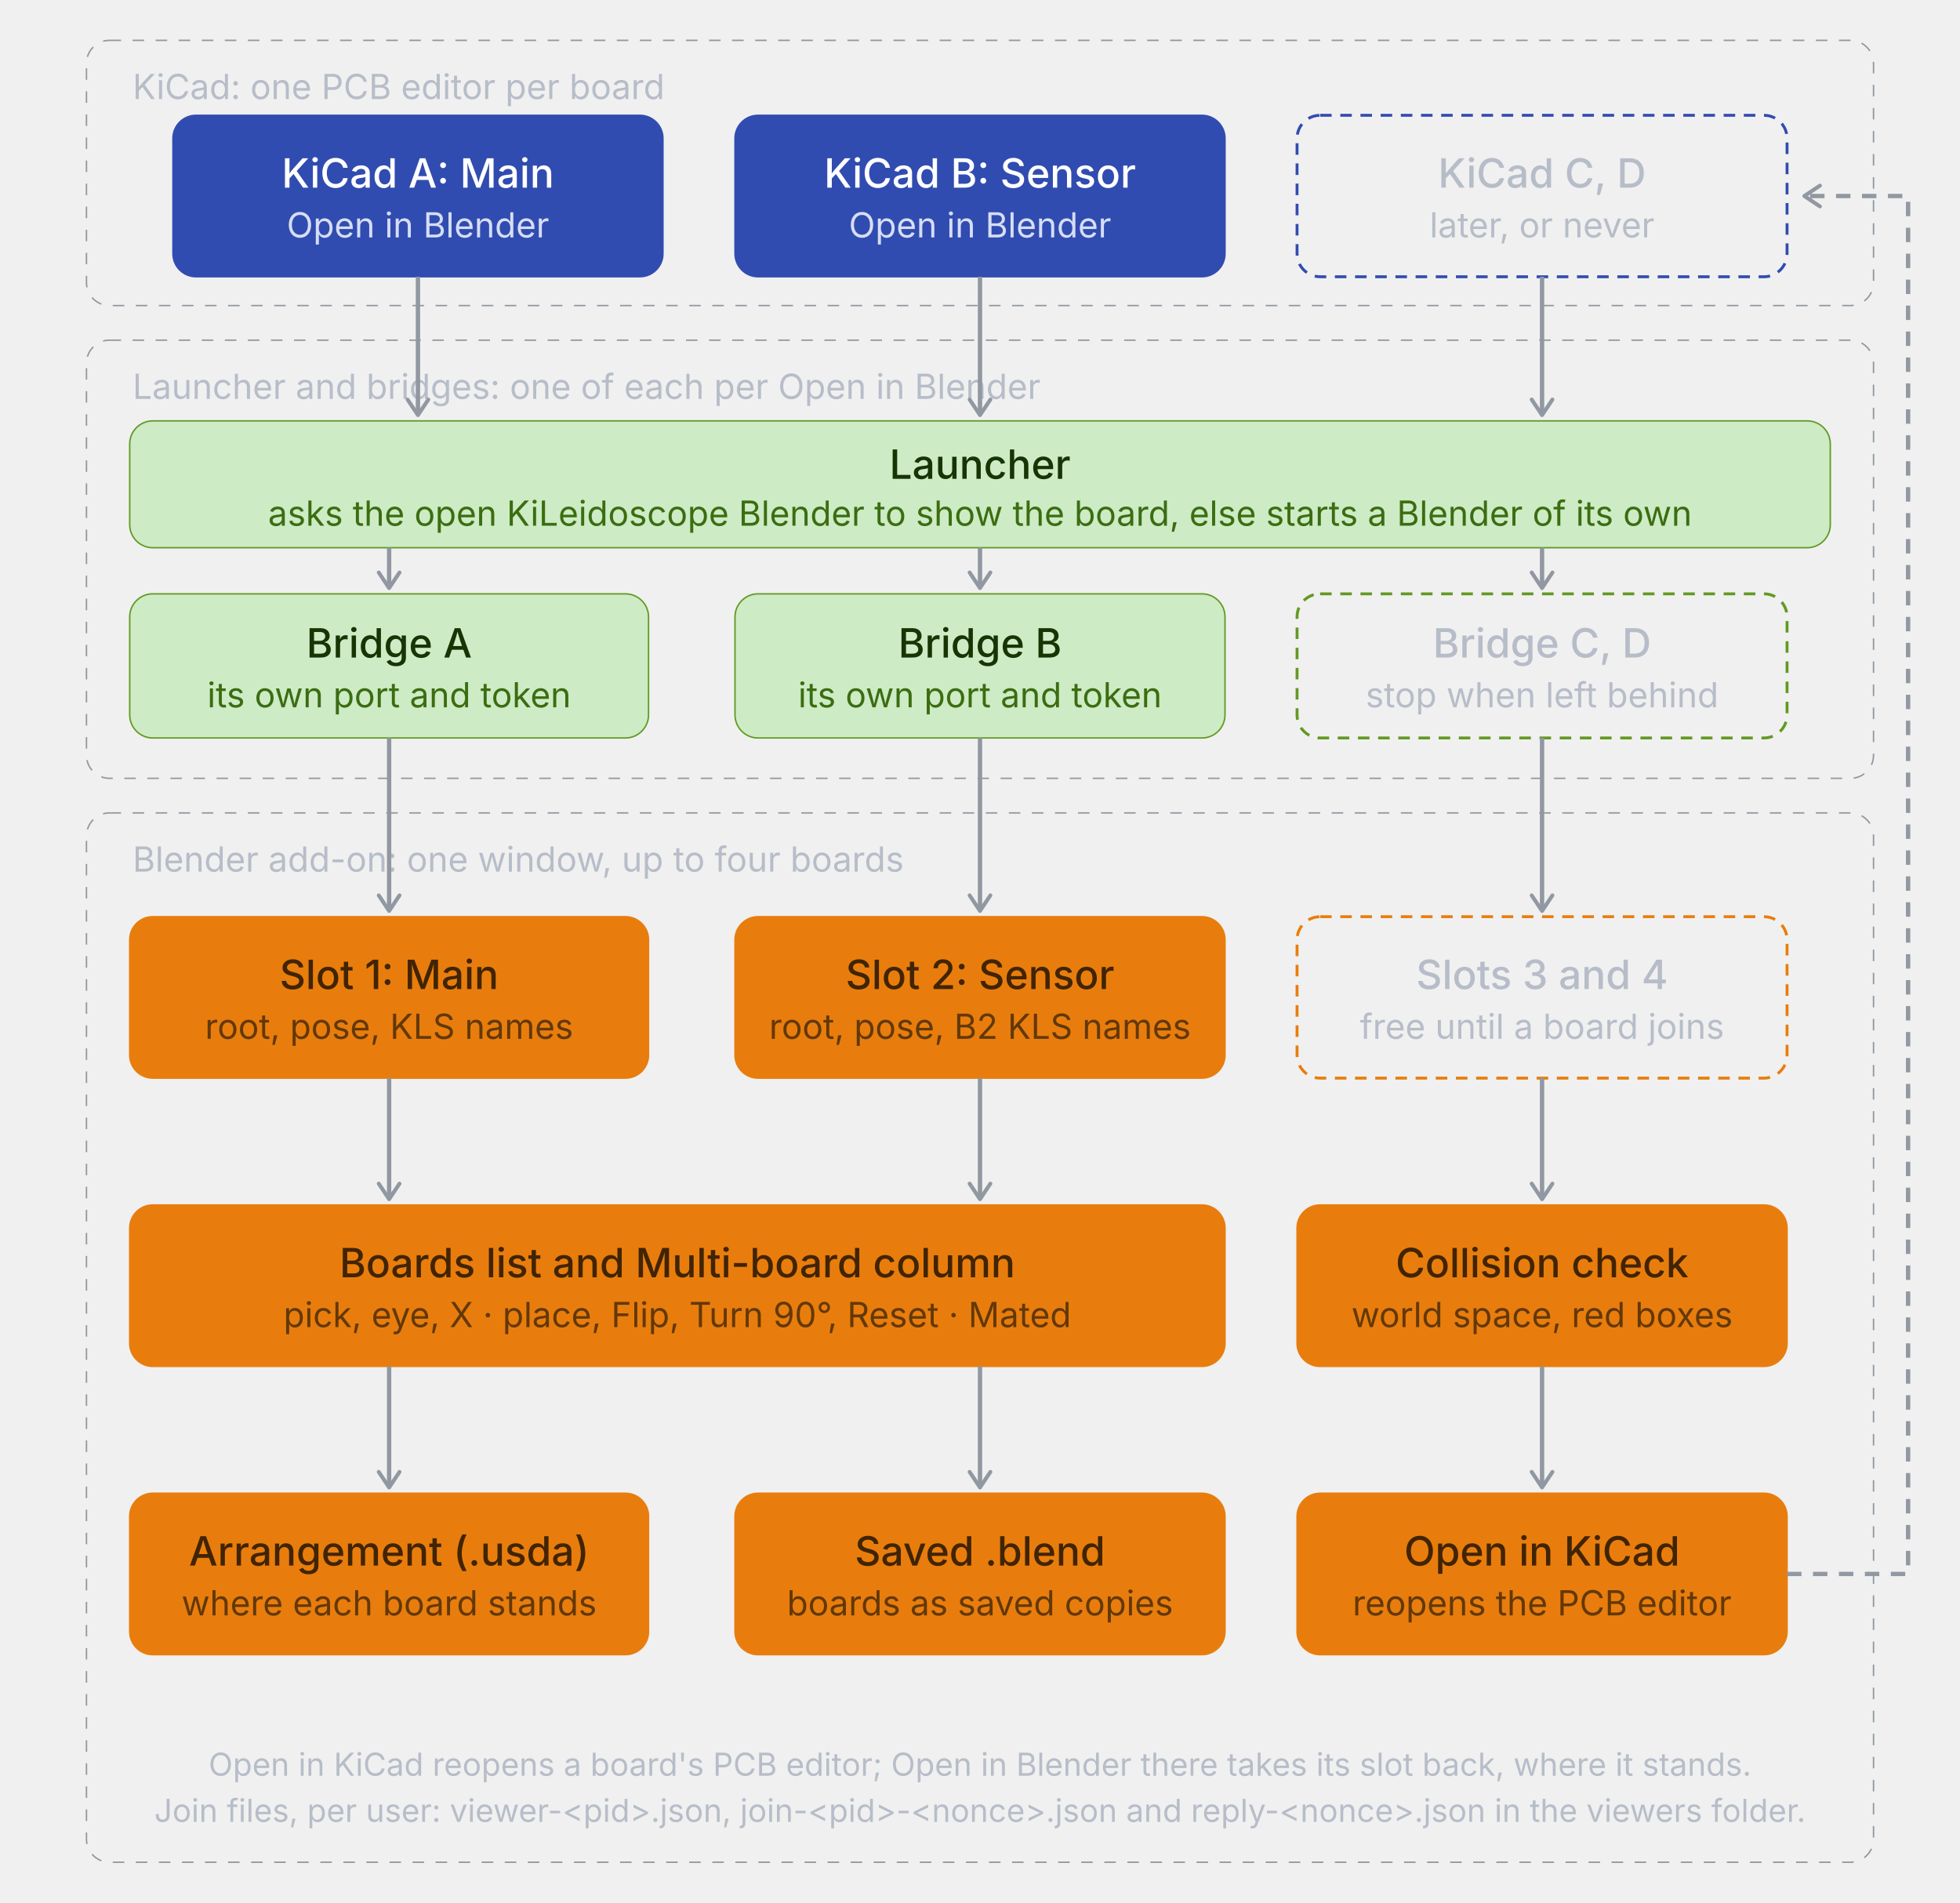
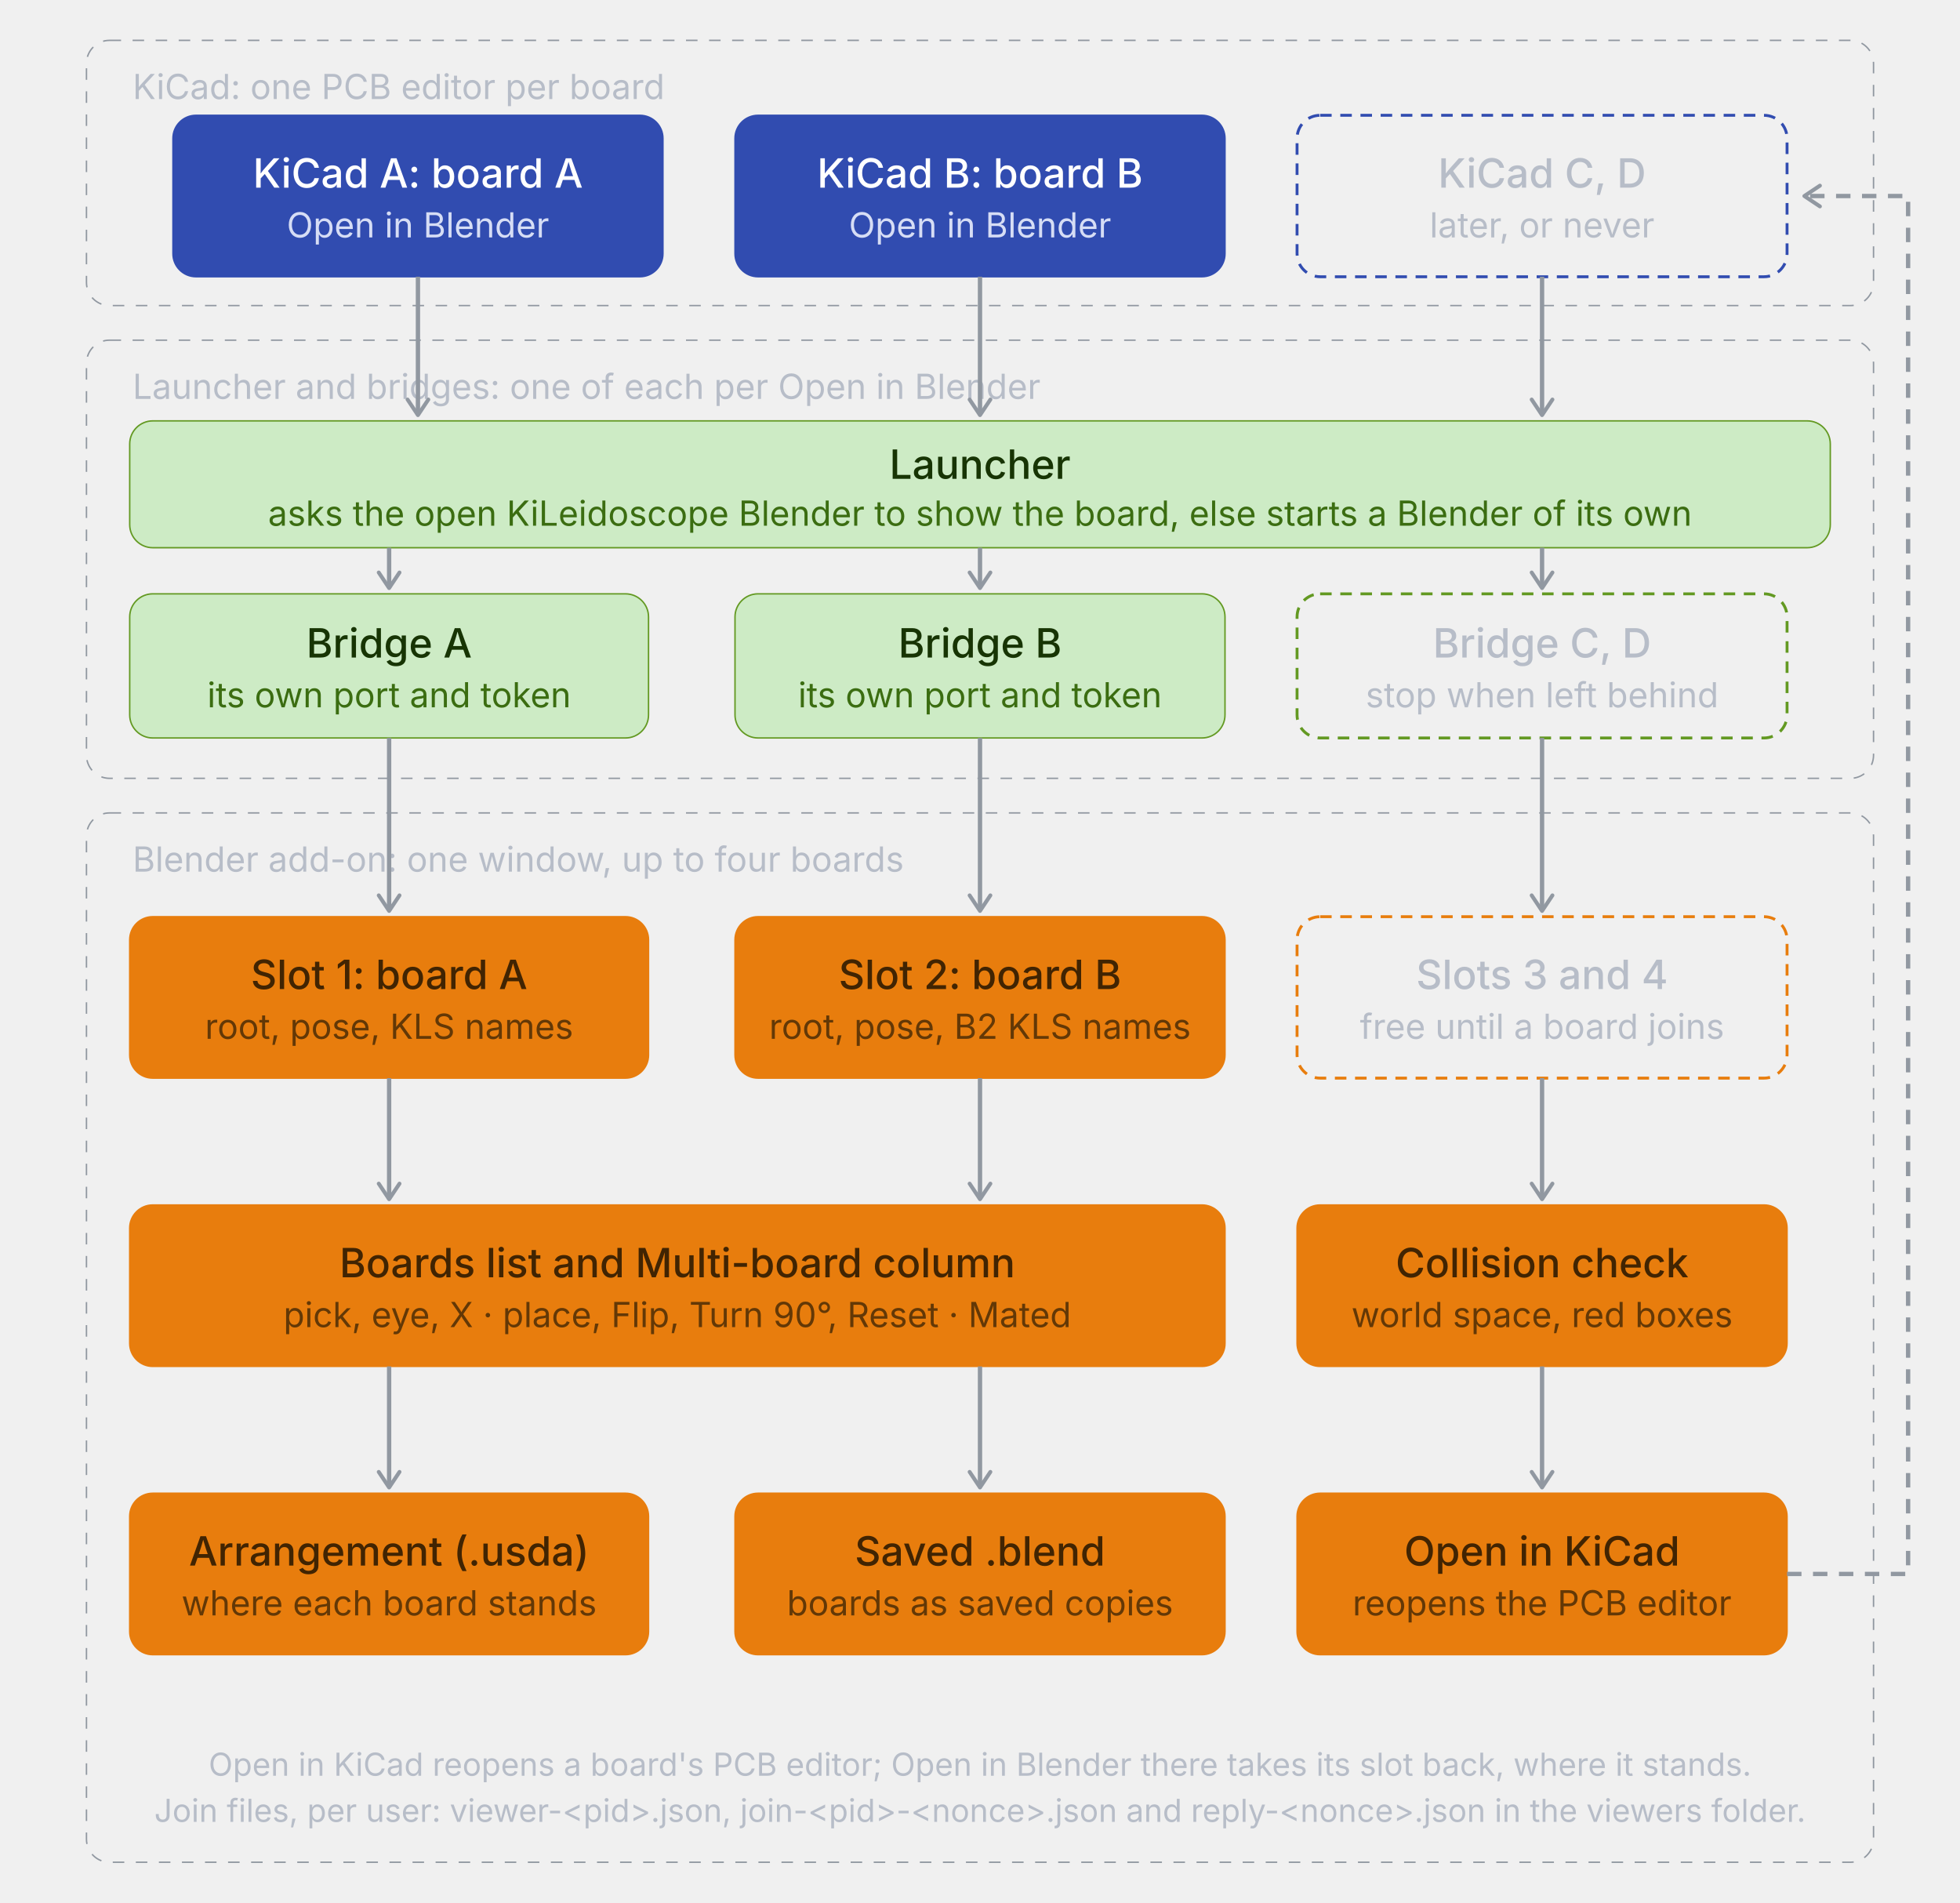
<svg xmlns="http://www.w3.org/2000/svg" width="680" height="660" viewBox="0 0 680 660" role="img">
  <defs>
    <marker id="arrow" viewBox="0 0 10 10" refX="8" refY="5" markerWidth="6" markerHeight="6" orient="auto-start-reverse">
      <path d="M2 1L8 5L2 9" fill="none" stroke="context-stroke" stroke-width="1.5" stroke-linecap="round" stroke-linejoin="round" />
    </marker>
    <style>
text { font-family: "Segoe UI", "Inter", "Helvetica Neue", Arial, sans-serif; dominant-baseline: central; }
.th { font-size: 14px; font-weight: 500; }
.ts { font-size: 12px; font-weight: 400; }
.tx { font-size: 11px; font-weight: 400; }
.lbl { fill: #B7BDC8; }
.arr { stroke: #9198A1; stroke-width: 1.5; fill: none; }
.back { stroke: #9198A1; stroke-width: 1.5; fill: none; stroke-dasharray: 5 4; }
.group { stroke: #9198A1; stroke-width: 0.5; stroke-dasharray: 4 4; fill: none; }
.later { stroke-width: 1; stroke-dasharray: 4 3; fill: none; }
</style>
  </defs>
  <rect x="30" y="14" width="620" height="92" rx="8" class="group" />
  <text class="ts lbl" x="46" y="30">KiCad: one PCB editor per board</text>
  <rect x="30" y="118" width="620" height="152" rx="8" class="group" />
  <text class="ts lbl" x="46" y="134">Launcher and bridges: one of each per Open in Blender</text>
  <rect x="30" y="282" width="620" height="364" rx="8" class="group" />
  <text class="ts lbl" x="46" y="298">Blender add-on: one window, up to four boards</text>
  <rect x="60" y="40" width="170" height="56" rx="8" fill="#314CB0" stroke="#314CB0" stroke-width="0.5" />
-   <text class="th" x="145" y="60" text-anchor="middle" fill="#FFFFFF">KiCad A: Main</text>
+   <text class="th" x="145" y="60" text-anchor="middle" fill="#FFFFFF">KiCad A: board A</text>
  <text class="ts" x="145" y="78" text-anchor="middle" fill="#D6DDF5">Open in Blender</text>
  <rect x="255" y="40" width="170" height="56" rx="8" fill="#314CB0" stroke="#314CB0" stroke-width="0.5" />
-   <text class="th" x="340" y="60" text-anchor="middle" fill="#FFFFFF">KiCad B: Sensor</text>
+   <text class="th" x="340" y="60" text-anchor="middle" fill="#FFFFFF">KiCad B: board B</text>
  <text class="ts" x="340" y="78" text-anchor="middle" fill="#D6DDF5">Open in Blender</text>
  <rect x="450" y="40" width="170" height="56" rx="8" stroke="#314CB0" class="later" />
  <text class="th lbl" x="535" y="60" text-anchor="middle">KiCad C, D</text>
  <text class="ts lbl" x="535" y="78" text-anchor="middle">later, or never</text>
  <rect x="45" y="146" width="590" height="44" rx="8" fill="#CDEBC5" stroke="#639922" stroke-width="0.5" />
  <text class="th" x="340" y="161" text-anchor="middle" fill="#173404">Launcher</text>
  <text class="ts" x="340" y="178" text-anchor="middle" fill="#3B6D11">asks the open KiLeidoscope Blender to show the board, else starts a Blender of its own</text>
  <rect x="45" y="206" width="180" height="50" rx="8" fill="#CDEBC5" stroke="#639922" stroke-width="0.5" />
  <text class="th" x="135" y="223" text-anchor="middle" fill="#173404">Bridge A</text>
  <text class="ts" x="135" y="241" text-anchor="middle" fill="#3B6D11">its own port and token</text>
  <rect x="255" y="206" width="170" height="50" rx="8" fill="#CDEBC5" stroke="#639922" stroke-width="0.5" />
  <text class="th" x="340" y="223" text-anchor="middle" fill="#173404">Bridge B</text>
  <text class="ts" x="340" y="241" text-anchor="middle" fill="#3B6D11">its own port and token</text>
  <rect x="450" y="206" width="170" height="50" rx="8" stroke="#639922" class="later" />
  <text class="th lbl" x="535" y="223" text-anchor="middle">Bridge C, D</text>
  <text class="ts lbl" x="535" y="241" text-anchor="middle">stop when left behind</text>
  <rect x="45" y="318" width="180" height="56" rx="8" fill="#E87D0D" stroke="#E87D0D" stroke-width="0.5" />
-   <text class="th" x="135" y="338" text-anchor="middle" fill="#412402">Slot 1: Main</text>
+   <text class="th" x="135" y="338" text-anchor="middle" fill="#412402">Slot 1: board A</text>
  <text class="ts" x="135" y="356" text-anchor="middle" fill="#633806">root, pose, KLS names</text>
  <rect x="255" y="318" width="170" height="56" rx="8" fill="#E87D0D" stroke="#E87D0D" stroke-width="0.5" />
-   <text class="th" x="340" y="338" text-anchor="middle" fill="#412402">Slot 2: Sensor</text>
+   <text class="th" x="340" y="338" text-anchor="middle" fill="#412402">Slot 2: board B</text>
  <text class="ts" x="340" y="356" text-anchor="middle" fill="#633806">root, pose, B2 KLS names</text>
  <rect x="450" y="318" width="170" height="56" rx="8" stroke="#E87D0D" class="later" />
  <text class="th lbl" x="535" y="338" text-anchor="middle">Slots 3 and 4</text>
  <text class="ts lbl" x="535" y="356" text-anchor="middle">free until a board joins</text>
  <rect x="45" y="418" width="380" height="56" rx="8" fill="#E87D0D" stroke="#E87D0D" stroke-width="0.5" />
  <text class="th" x="235" y="438" text-anchor="middle" fill="#412402">Boards list and Multi-board column</text>
  <text class="ts" x="235" y="456" text-anchor="middle" fill="#633806">pick, eye, X · place, Flip, Turn 90°, Reset · Mated</text>
  <rect x="450" y="418" width="170" height="56" rx="8" fill="#E87D0D" stroke="#E87D0D" stroke-width="0.5" />
  <text class="th" x="535" y="438" text-anchor="middle" fill="#412402">Collision check</text>
  <text class="ts" x="535" y="456" text-anchor="middle" fill="#633806">world space, red boxes</text>
  <rect x="45" y="518" width="180" height="56" rx="8" fill="#E87D0D" stroke="#E87D0D" stroke-width="0.5" />
  <text class="th" x="135" y="538" text-anchor="middle" fill="#412402">Arrangement (.usda)</text>
  <text class="ts" x="135" y="556" text-anchor="middle" fill="#633806">where each board stands</text>
  <rect x="255" y="518" width="170" height="56" rx="8" fill="#E87D0D" stroke="#E87D0D" stroke-width="0.5" />
  <text class="th" x="340" y="538" text-anchor="middle" fill="#412402">Saved .blend</text>
  <text class="ts" x="340" y="556" text-anchor="middle" fill="#633806">boards as saved copies</text>
  <rect x="450" y="518" width="170" height="56" rx="8" fill="#E87D0D" stroke="#E87D0D" stroke-width="0.5" />
  <text class="th" x="535" y="538" text-anchor="middle" fill="#412402">Open in KiCad</text>
  <text class="ts" x="535" y="556" text-anchor="middle" fill="#633806">reopens the PCB editor</text>
  <text class="tx lbl" x="340" y="612" text-anchor="middle">Open in KiCad reopens a board's PCB editor; Open in Blender there takes its slot back, where it stands.</text>
  <text class="tx lbl" x="340" y="628" text-anchor="middle">Join files, per user: viewer-&lt;pid&gt;.json, join-&lt;pid&gt;-&lt;nonce&gt;.json and reply-&lt;nonce&gt;.json in the viewers folder.</text>
  <line x1="145" y1="96" x2="145" y2="144" class="arr" marker-end="url(#arrow)" />
  <line x1="340" y1="96" x2="340" y2="144" class="arr" marker-end="url(#arrow)" />
  <line x1="535" y1="96" x2="535" y2="144" class="arr" marker-end="url(#arrow)" />
  <line x1="135" y1="190" x2="135" y2="204" class="arr" marker-end="url(#arrow)" />
  <line x1="340" y1="190" x2="340" y2="204" class="arr" marker-end="url(#arrow)" />
  <line x1="535" y1="190" x2="535" y2="204" class="arr" marker-end="url(#arrow)" />
  <line x1="135" y1="256" x2="135" y2="316" class="arr" marker-end="url(#arrow)" />
  <line x1="340" y1="256" x2="340" y2="316" class="arr" marker-end="url(#arrow)" />
  <line x1="535" y1="256" x2="535" y2="316" class="arr" marker-end="url(#arrow)" />
  <line x1="135" y1="374" x2="135" y2="416" class="arr" marker-end="url(#arrow)" />
  <line x1="340" y1="374" x2="340" y2="416" class="arr" marker-end="url(#arrow)" />
  <line x1="535" y1="374" x2="535" y2="416" class="arr" marker-end="url(#arrow)" />
  <line x1="135" y1="474" x2="135" y2="516" class="arr" marker-end="url(#arrow)" />
  <line x1="340" y1="474" x2="340" y2="516" class="arr" marker-end="url(#arrow)" />
  <line x1="535" y1="474" x2="535" y2="516" class="arr" marker-end="url(#arrow)" />
  <path d="M620 546 H662 V68 H626" class="back" marker-end="url(#arrow)" />
</svg>
